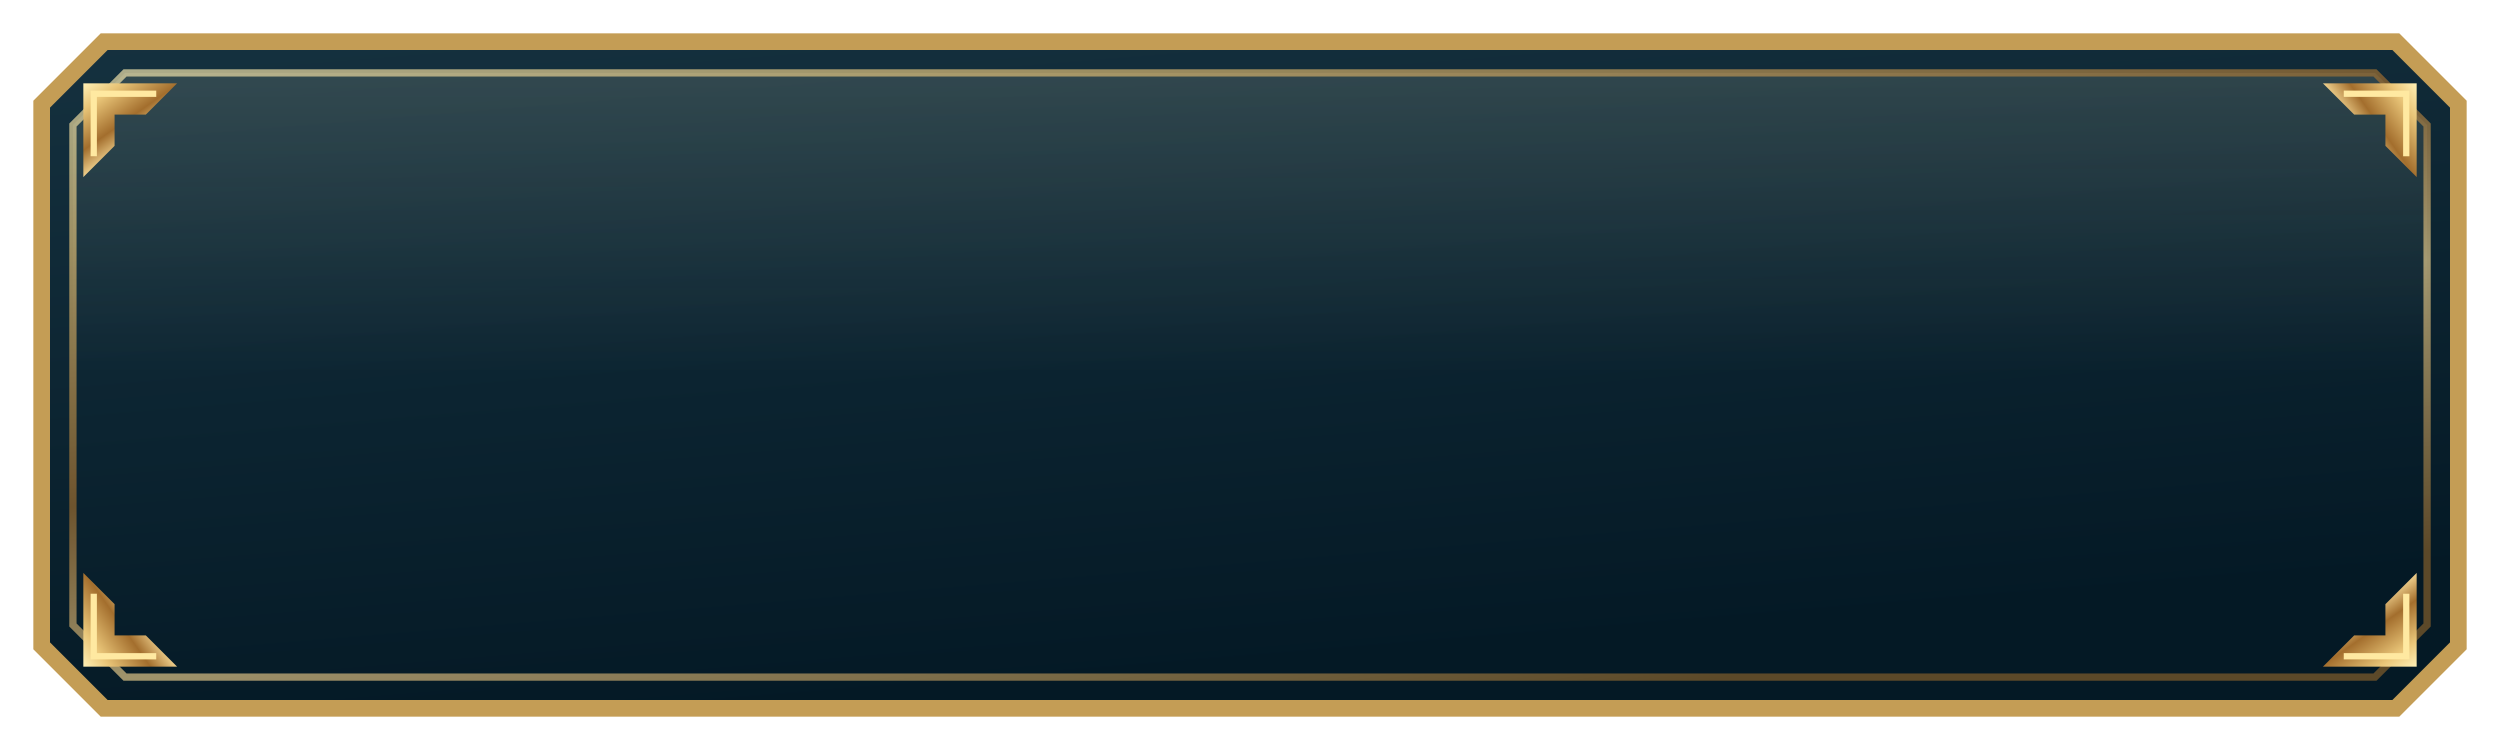
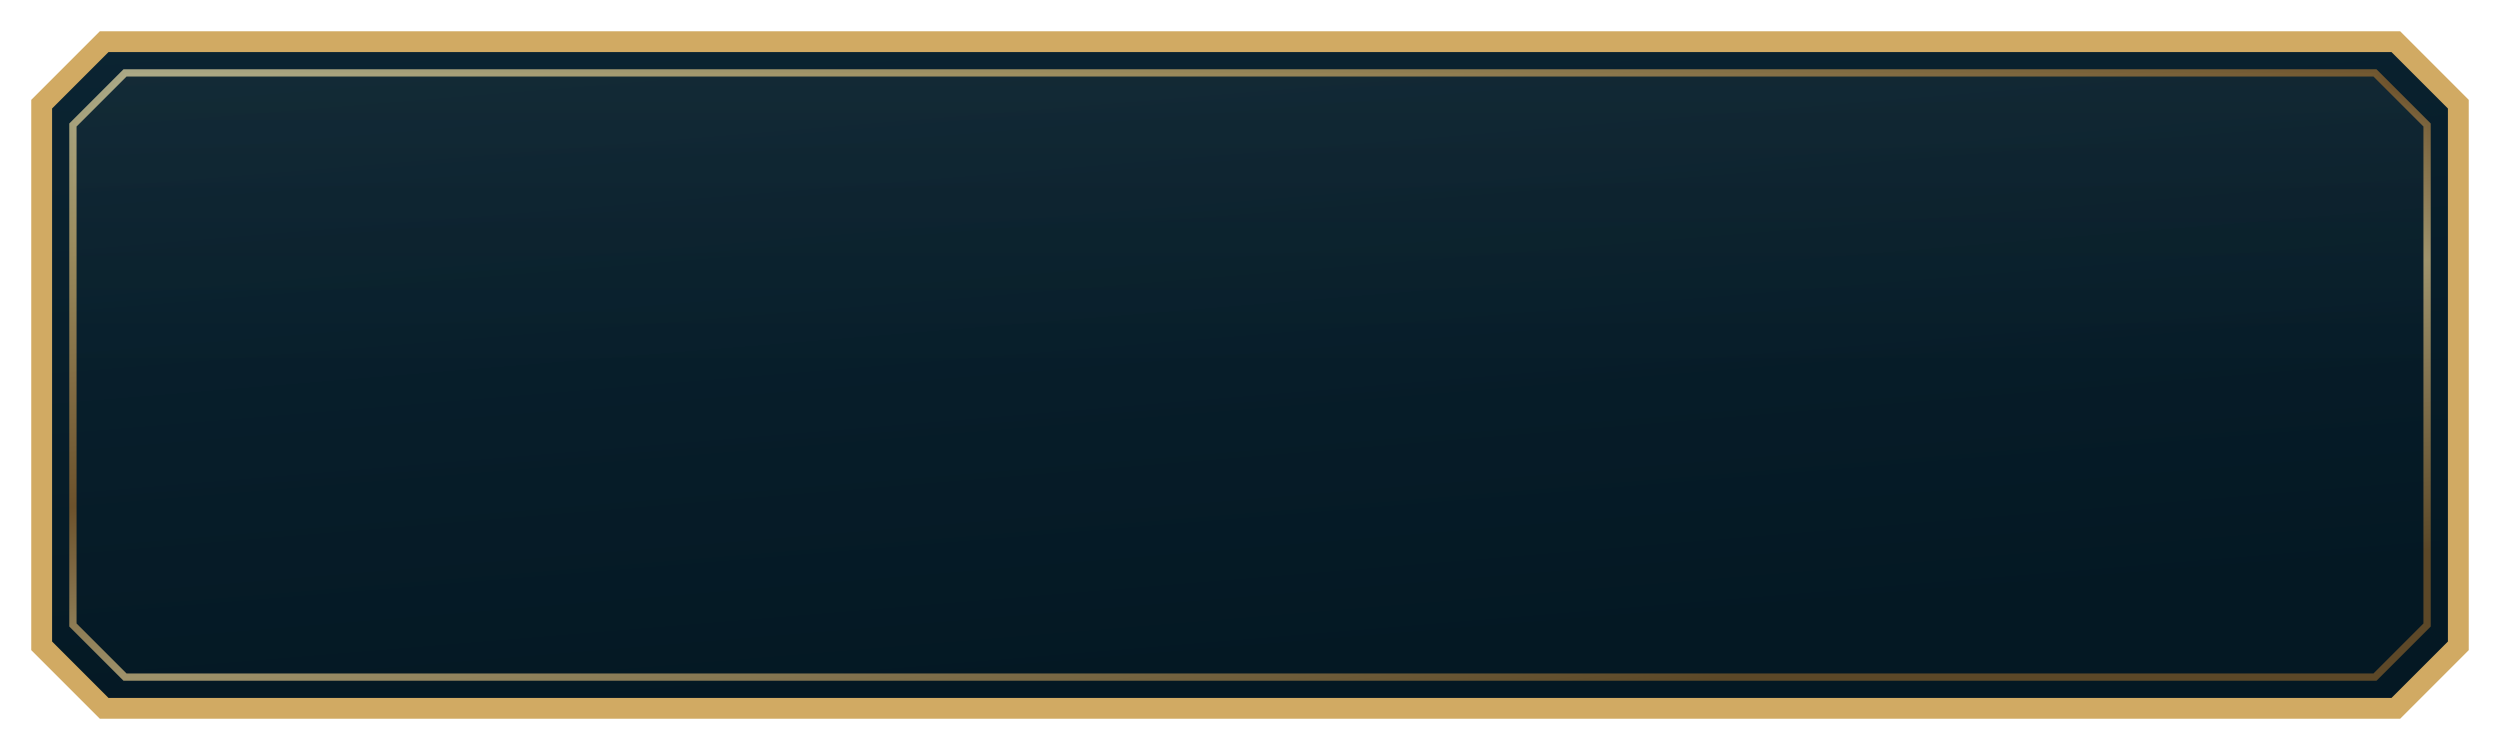
<svg xmlns="http://www.w3.org/2000/svg" preserveAspectRatio="none" width="240" height="72" viewBox="0 0 240 72">
  <defs>
    <linearGradient id="gold" x1="0" y1="0" x2=".7" y2="1">
      <stop stop-color="#fff0b5" />
      <stop offset=".19" stop-color="#e9c578" />
      <stop offset=".48" stop-color="#a36e2d" />
      <stop offset=".68" stop-color="#f1d390" />
      <stop offset="1" stop-color="#8c632b" />
    </linearGradient>
    <linearGradient id="face" x2=".3" y2="1">
-       <stop stop-color="#15313f" />
-       <stop offset="1" stop-color="#041925" />
+       <stop stop-color="#0b2432" />
+       <stop offset="1" stop-color="#041823" />
    </linearGradient>
    <linearGradient id="shine" x2="0" y2="1">
-       <stop stop-color="#fff8ce" stop-opacity=".13" />
+       <stop stop-color="#fff8ce" stop-opacity=".035" />
      <stop offset=".5" stop-color="#fff8ce" stop-opacity="0" />
    </linearGradient>
  </defs>
-   <path d="M10 4H230L236 10V62L230 68H10L4 62V10Z" fill="url(#face)" stroke="#c49d55" stroke-width="1.6" />
+   <path d="M10 4H230L236 10V62L230 68H10L4 62V10Z" fill="url(#face)" stroke="#d1aa63" stroke-width="2" />
  <path d="M12 7H228L233 12V60L228 65H12L7 60V12Z" fill="url(#shine)" stroke="url(#gold)" stroke-opacity="0.65" stroke-width=".7" />
-   <g transform="translate(8 8) rotate(0)">
-     <path d="M0 9V0H9L6 3H3V6Z" fill="url(#gold)" />
-     <path d="M1 7V1H7" stroke="#ffe9a1" stroke-width=".6" fill="none" />
-   </g>
-   <g transform="translate(232 8) rotate(90)">
-     <path d="M0 9V0H9L6 3H3V6Z" fill="url(#gold)" />
-     <path d="M1 7V1H7" stroke="#ffe9a1" stroke-width=".6" fill="none" />
-   </g>
-   <g transform="translate(232 64) rotate(180)">
-     <path d="M0 9V0H9L6 3H3V6Z" fill="url(#gold)" />
-     <path d="M1 7V1H7" stroke="#ffe9a1" stroke-width=".6" fill="none" />
-   </g>
-   <g transform="translate(8 64) rotate(270)">
-     <path d="M0 9V0H9L6 3H3V6Z" fill="url(#gold)" />
-     <path d="M1 7V1H7" stroke="#ffe9a1" stroke-width=".6" fill="none" />
-   </g>
</svg>
